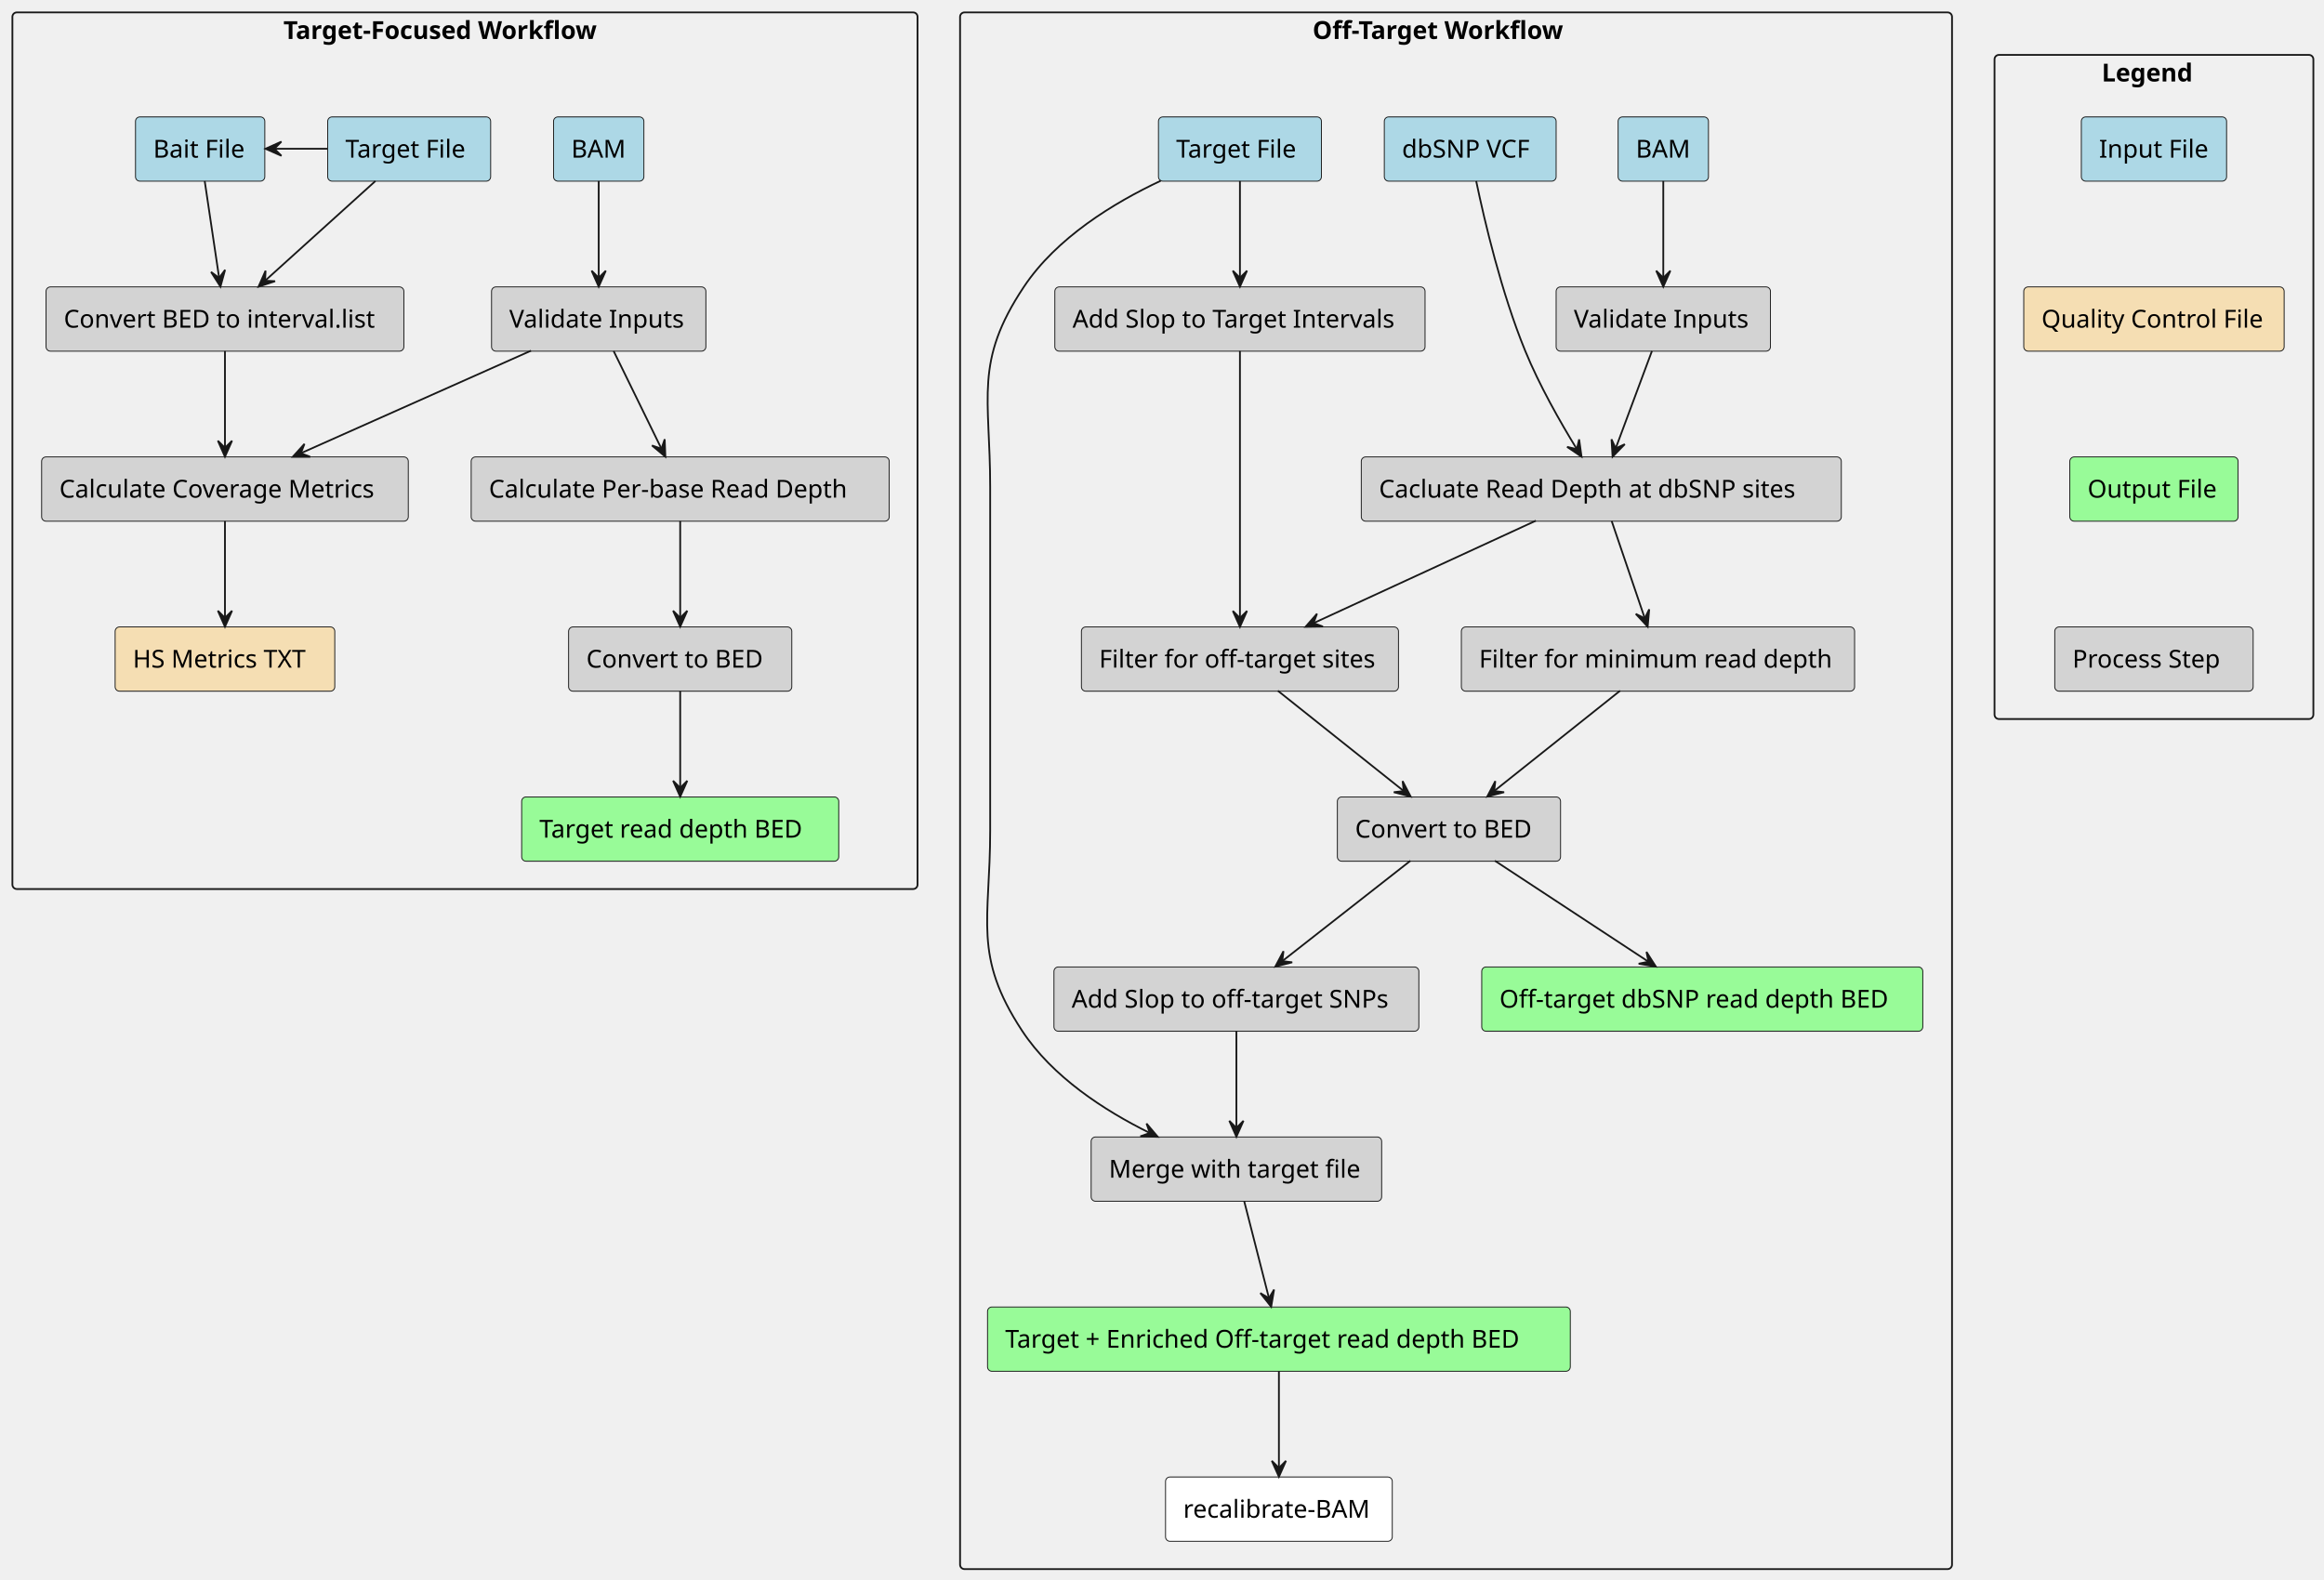
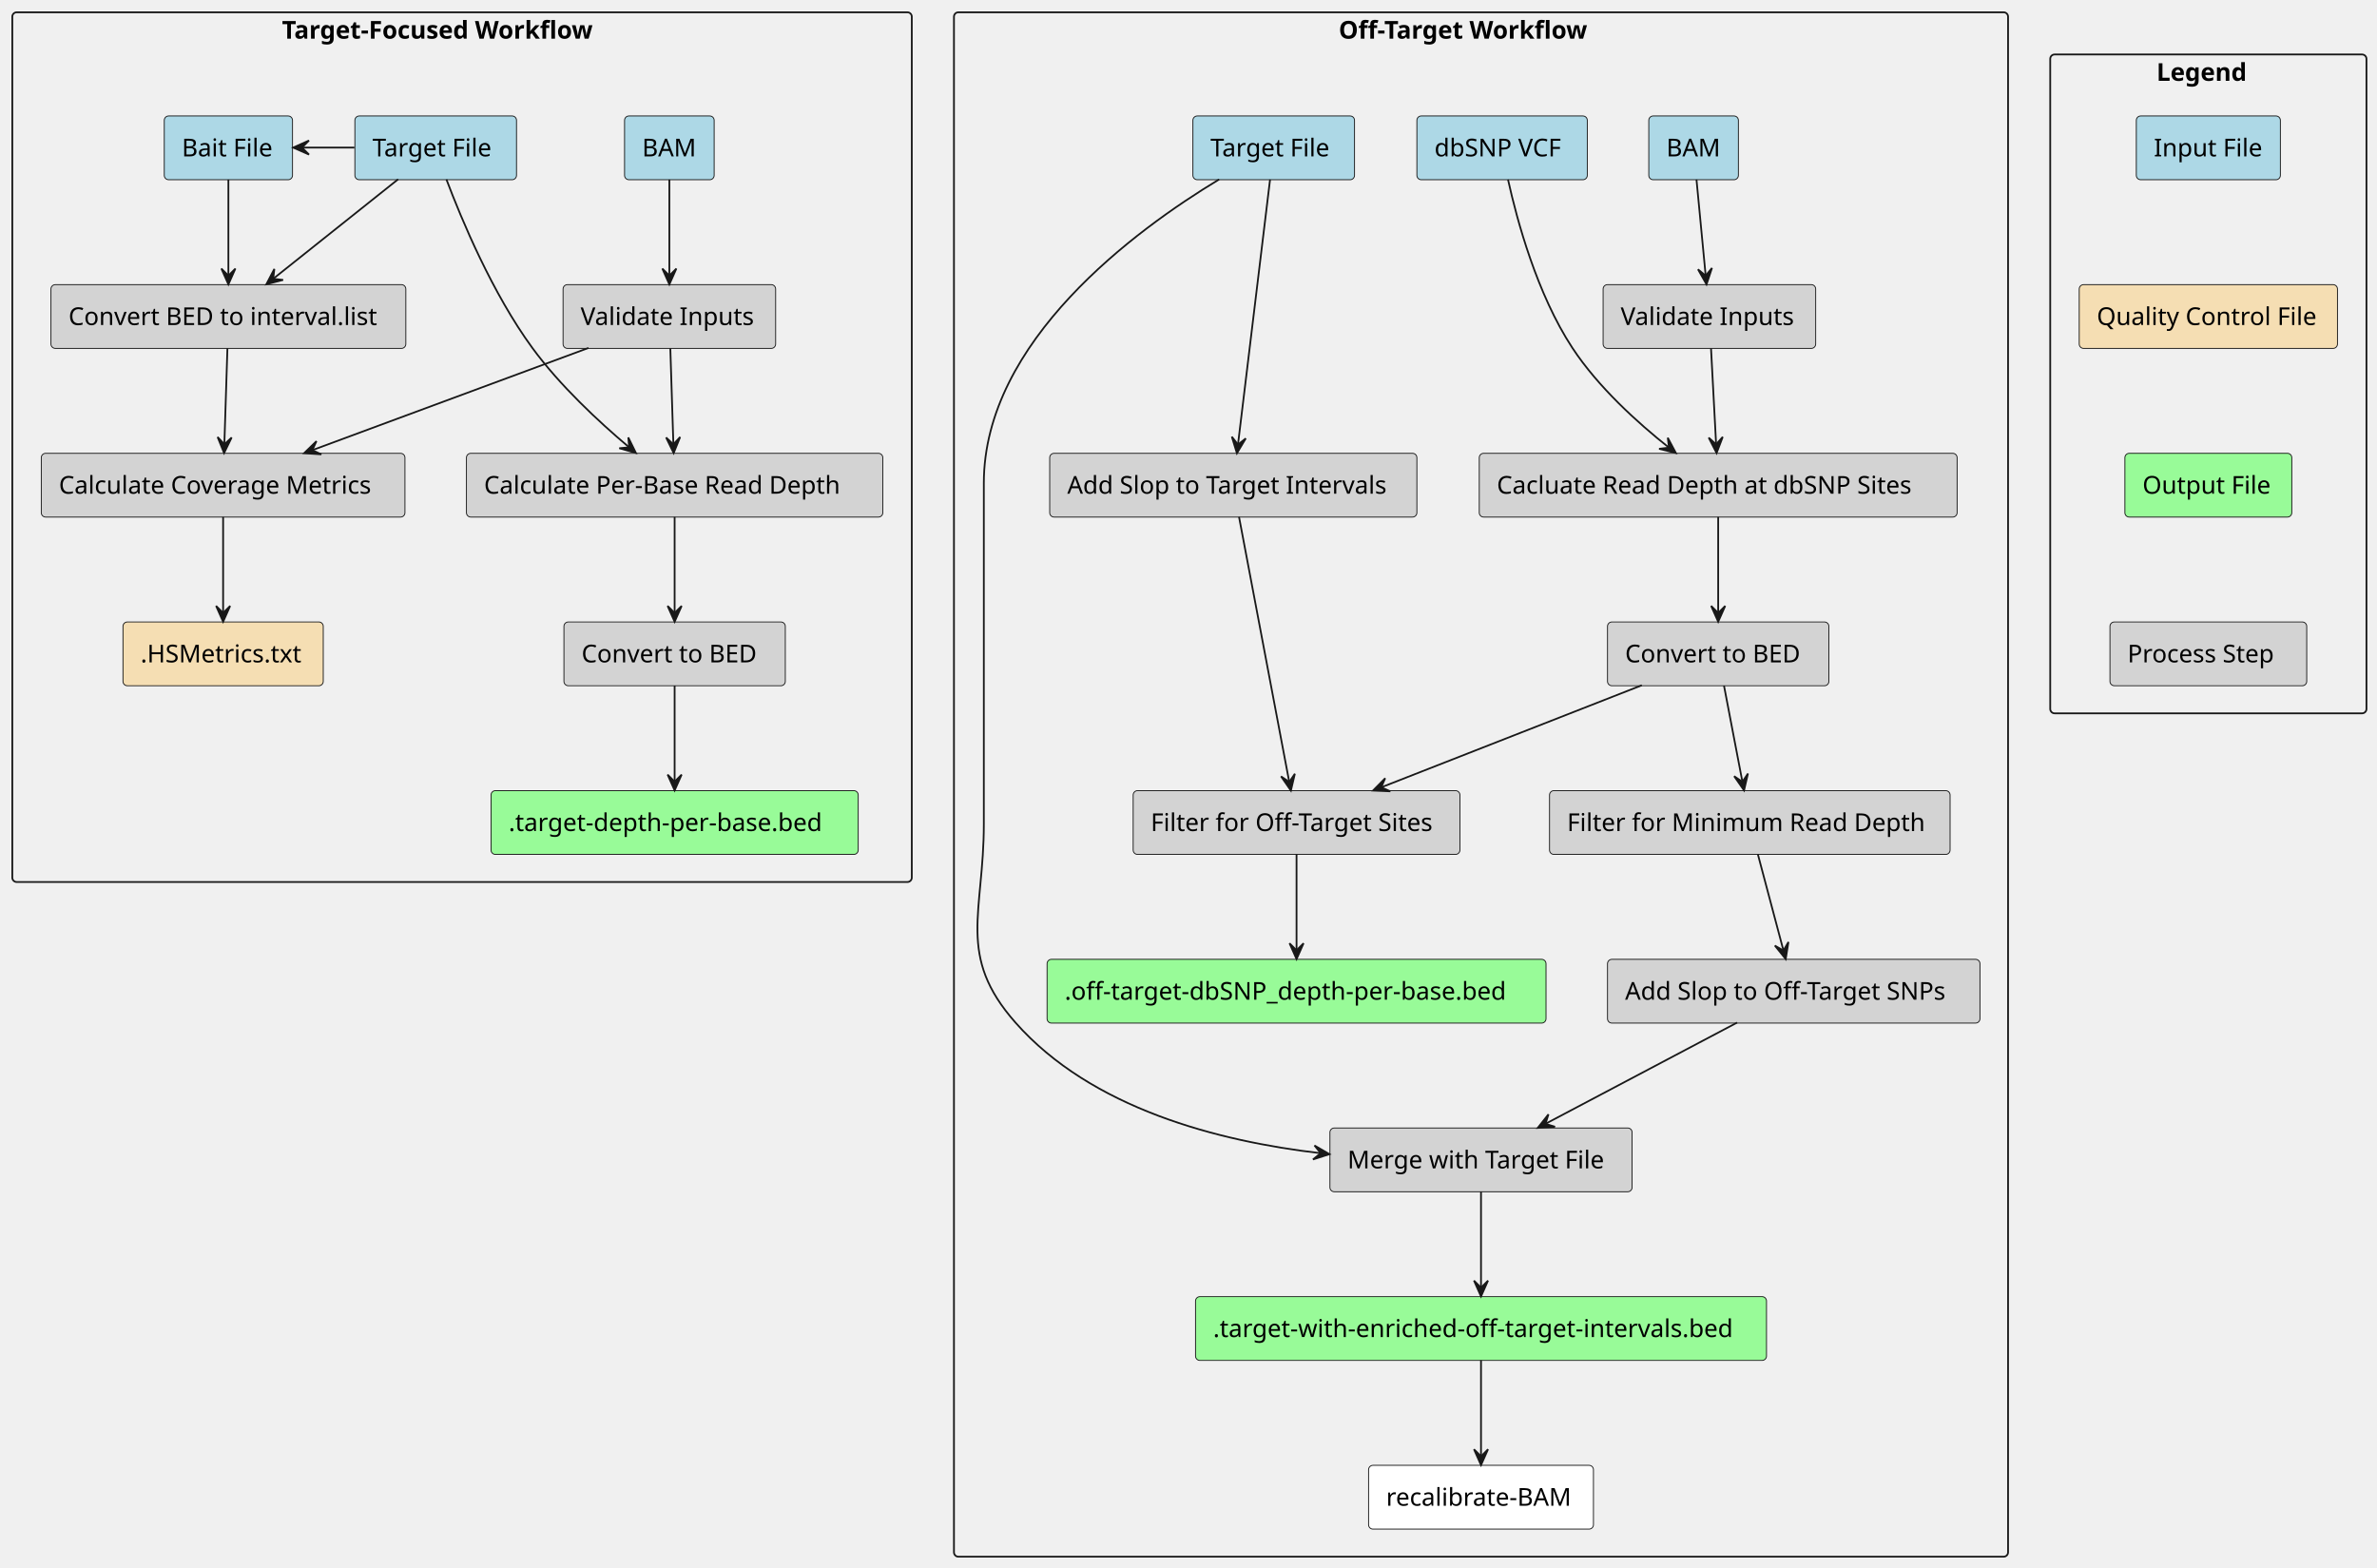
- <svg xmlns="http://www.w3.org/2000/svg" contentStyleType="text/css" height="892px" preserveAspectRatio="none" style="width:1312px;height:892px;background:#FFFFFF;" version="1.1" viewBox="0 0 1312 892" width="1312px" zoomAndPan="magnify">
+ <svg xmlns="http://www.w3.org/2000/svg" contentStyleType="text/css" height="892px" preserveAspectRatio="none" style="width:1353px;height:892px;background:#FFFFFF;" version="1.1" viewBox="0 0 1353 892" width="1353px" zoomAndPan="magnify">
  <defs />
  <g>
    <g id="cluster_Target-Focused Workflow">
-       <rect height="495" rx="2.5" ry="2.5" style="stroke:#181818;stroke-width:1.0;fill:none;" width="511" x="7" y="7" />
-       <text fill="#000000" font-family="sans-serif" font-size="14" font-weight="bold" lengthAdjust="spacing" textLength="205" x="160" y="21.995">Target-Focused Workflow</text>
+       <rect height="495" rx="2.5" ry="2.5" style="stroke:#181818;stroke-width:1.0;fill:none;" width="512" x="7" y="7" />
+       <text fill="#000000" font-family="sans-serif" font-size="14" font-weight="bold" lengthAdjust="spacing" textLength="205" x="160.5" y="21.995">Target-Focused Workflow</text>
    </g>
    <g id="cluster_Input1">
-       <rect height="68" rx="2.5" ry="2.5" style="stroke:#00000000;stroke-width:1.0;fill:none;" width="320" x="60" y="50" />
-       <text fill="#000000" font-family="sans-serif" font-size="0" font-weight="bold" lengthAdjust="spacing" textLength="0" x="220" y="52">Input</text>
+       <rect height="68" rx="2.5" ry="2.5" style="stroke:#00000000;stroke-width:1.0;fill:none;" width="233" x="77" y="50" />
+       <text fill="#000000" font-family="sans-serif" font-size="0" font-weight="bold" lengthAdjust="spacing" textLength="0" x="193.5" y="52">Input</text>
    </g>
    <g id="cluster_Off-Target Workflow">
-       <rect height="879" rx="2.5" ry="2.5" style="stroke:#181818;stroke-width:1.0;fill:none;" width="560" x="542" y="7" />
-       <text fill="#000000" font-family="sans-serif" font-size="14" font-weight="bold" lengthAdjust="spacing" textLength="162" x="741" y="21.995">Off-Target Workflow</text>
+       <rect height="879" rx="2.5" ry="2.5" style="stroke:#181818;stroke-width:1.0;fill:none;" width="600" x="543" y="7" />
+       <text fill="#000000" font-family="sans-serif" font-size="14" font-weight="bold" lengthAdjust="spacing" textLength="162" x="762" y="21.995">Off-Target Workflow</text>
    </g>
    <g id="cluster_Input2">
-       <rect height="68" rx="2.5" ry="2.5" style="stroke:#00000000;stroke-width:1.0;fill:none;" width="343" x="638" y="50" />
-       <text fill="#000000" font-family="sans-serif" font-size="0" font-weight="bold" lengthAdjust="spacing" textLength="0" x="809.5" y="52">Input</text>
+       <rect height="68" rx="2.5" ry="2.5" style="stroke:#00000000;stroke-width:1.0;fill:none;" width="343" x="663" y="50" />
+       <text fill="#000000" font-family="sans-serif" font-size="0" font-weight="bold" lengthAdjust="spacing" textLength="0" x="834.5" y="52">Input</text>
    </g>
    <g id="cluster_Legend">
-       <rect height="375" rx="2.5" ry="2.5" style="stroke:#181818;stroke-width:1.0;fill:none;" width="180" x="1126" y="31" />
-       <text fill="#000000" font-family="sans-serif" font-size="14" font-weight="bold" lengthAdjust="spacing" textLength="59" x="1186.5" y="45.995">Legend</text>
+       <rect height="375" rx="2.5" ry="2.5" style="stroke:#181818;stroke-width:1.0;fill:none;" width="180" x="1167" y="31" />
+       <text fill="#000000" font-family="sans-serif" font-size="14" font-weight="bold" lengthAdjust="spacing" textLength="59" x="1227.5" y="45.995">Legend</text>
+     </g>
+     <g id="elem_BAM1">
+       <rect fill="#ADD8E6" height="36.297" rx="2.5" ry="2.5" style="stroke:#181818;stroke-width:0.5;" width="51" x="355.5" y="66" />
+       <text fill="#000000" font-family="sans-serif" font-size="14" lengthAdjust="spacing" textLength="31" x="365.5" y="88.995">BAM</text>
    </g>
    <g id="elem_ValInputs1">
-       <rect fill="#D3D3D3" height="36.297" rx="2.5" ry="2.5" style="stroke:#181818;stroke-width:0.5;" width="121" x="277.5" y="162" />
-       <text fill="#000000" font-family="sans-serif" font-size="14" lengthAdjust="spacing" textLength="101" x="287.5" y="184.995">Validate Inputs</text>
+       <rect fill="#D3D3D3" height="36.297" rx="2.5" ry="2.5" style="stroke:#181818;stroke-width:0.5;" width="121" x="320.5" y="162" />
+       <text fill="#000000" font-family="sans-serif" font-size="14" lengthAdjust="spacing" textLength="101" x="330.5" y="184.995">Validate Inputs</text>
    </g>
    <g id="elem_CalcReadDepth">
-       <rect fill="#D3D3D3" height="36.297" rx="2.5" ry="2.5" style="stroke:#181818;stroke-width:0.5;" width="236" x="266" y="258" />
-       <text fill="#000000" font-family="sans-serif" font-size="14" lengthAdjust="spacing" textLength="216" x="276" y="280.995">Calculate Per-base Read Depth</text>
+       <rect fill="#D3D3D3" height="36.297" rx="2.5" ry="2.5" style="stroke:#181818;stroke-width:0.5;" width="237" x="265.5" y="258" />
+       <text fill="#000000" font-family="sans-serif" font-size="14" lengthAdjust="spacing" textLength="217" x="275.5" y="280.995">Calculate Per-Base Read Depth</text>
    </g>
    <g id="elem_ConvBEDtoIntervalList">
-       <rect fill="#D3D3D3" height="36.297" rx="2.5" ry="2.5" style="stroke:#181818;stroke-width:0.5;" width="202" x="26" y="162" />
-       <text fill="#000000" font-family="sans-serif" font-size="14" lengthAdjust="spacing" textLength="182" x="36" y="184.995">Convert BED to interval.list</text>
+       <rect fill="#D3D3D3" height="36.297" rx="2.5" ry="2.5" style="stroke:#181818;stroke-width:0.5;" width="202" x="29" y="162" />
+       <text fill="#000000" font-family="sans-serif" font-size="14" lengthAdjust="spacing" textLength="182" x="39" y="184.995">Convert BED to interval.list</text>
    </g>
    <g id="elem_ConvtoBED1">
      <rect fill="#D3D3D3" height="36.297" rx="2.5" ry="2.5" style="stroke:#181818;stroke-width:0.5;" width="126" x="321" y="354" />
      <text fill="#000000" font-family="sans-serif" font-size="14" lengthAdjust="spacing" textLength="106" x="331" y="376.995">Convert to BED</text>
    </g>
    <g id="elem_CalcCovMetrics">
      <rect fill="#D3D3D3" height="36.297" rx="2.5" ry="2.5" style="stroke:#181818;stroke-width:0.5;" width="207" x="23.5" y="258" />
      <text fill="#000000" font-family="sans-serif" font-size="14" lengthAdjust="spacing" textLength="187" x="33.5" y="280.995">Calculate Coverage Metrics</text>
    </g>
    <g id="elem_TargetReadDepthBED">
-       <rect fill="#98FB98" height="36.297" rx="2.5" ry="2.5" style="stroke:#181818;stroke-width:0.5;" width="179" x="294.5" y="450" />
-       <text fill="#000000" font-family="sans-serif" font-size="14" lengthAdjust="spacing" textLength="159" x="304.5" y="472.995">Target read depth BED</text>
+       <rect fill="#98FB98" height="36.297" rx="2.5" ry="2.5" style="stroke:#181818;stroke-width:0.5;" width="209" x="279.5" y="450" />
+       <text fill="#000000" font-family="sans-serif" font-size="14" lengthAdjust="spacing" textLength="189" x="289.5" y="472.995">.target-depth-per-base.bed</text>
    </g>
    <g id="elem_HSMetrics">
-       <rect fill="#F5DEB3" height="36.297" rx="2.5" ry="2.5" style="stroke:#181818;stroke-width:0.5;" width="124" x="65" y="354" />
-       <text fill="#000000" font-family="sans-serif" font-size="14" lengthAdjust="spacing" textLength="104" x="75" y="376.995">HS Metrics TXT</text>
+       <rect fill="#F5DEB3" height="36.297" rx="2.5" ry="2.5" style="stroke:#181818;stroke-width:0.5;" width="114" x="70" y="354" />
+       <text fill="#000000" font-family="sans-serif" font-size="14" lengthAdjust="spacing" textLength="94" x="80" y="376.995">.HSMetrics.txt</text>
    </g>
    <g id="elem_TargetFile1">
-       <rect fill="#ADD8E6" height="36.297" rx="2.5" ry="2.5" style="stroke:#181818;stroke-width:0.5;" width="92" x="185" y="66" />
-       <text fill="#000000" font-family="sans-serif" font-size="14" lengthAdjust="spacing" textLength="72" x="195" y="88.995">Target File</text>
+       <rect fill="#ADD8E6" height="36.297" rx="2.5" ry="2.5" style="stroke:#181818;stroke-width:0.5;" width="92" x="202" y="66" />
+       <text fill="#000000" font-family="sans-serif" font-size="14" lengthAdjust="spacing" textLength="72" x="212" y="88.995">Target File</text>
    </g>
    <g id="elem_BaitFile">
-       <rect fill="#ADD8E6" height="36.297" rx="2.5" ry="2.5" style="stroke:#181818;stroke-width:0.5;" width="73" x="76.5" y="66" />
-       <text fill="#000000" font-family="sans-serif" font-size="14" lengthAdjust="spacing" textLength="53" x="86.5" y="88.995">Bait File</text>
-     </g>
-     <g id="elem_BAM1">
-       <rect fill="#ADD8E6" height="36.297" rx="2.5" ry="2.5" style="stroke:#181818;stroke-width:0.5;" width="51" x="312.5" y="66" />
-       <text fill="#000000" font-family="sans-serif" font-size="14" lengthAdjust="spacing" textLength="31" x="322.5" y="88.995">BAM</text>
+       <rect fill="#ADD8E6" height="36.297" rx="2.5" ry="2.5" style="stroke:#181818;stroke-width:0.5;" width="73" x="93.5" y="66" />
+       <text fill="#000000" font-family="sans-serif" font-size="14" lengthAdjust="spacing" textLength="53" x="103.5" y="88.995">Bait File</text>
    </g>
    <g id="elem_ValInputs2">
-       <rect fill="#D3D3D3" height="36.297" rx="2.5" ry="2.5" style="stroke:#181818;stroke-width:0.5;" width="121" x="878.5" y="162" />
-       <text fill="#000000" font-family="sans-serif" font-size="14" lengthAdjust="spacing" textLength="101" x="888.5" y="184.995">Validate Inputs</text>
+       <rect fill="#D3D3D3" height="36.297" rx="2.5" ry="2.5" style="stroke:#181818;stroke-width:0.5;" width="121" x="912.5" y="162" />
+       <text fill="#000000" font-family="sans-serif" font-size="14" lengthAdjust="spacing" textLength="101" x="922.5" y="184.995">Validate Inputs</text>
    </g>
    <g id="elem_CalcReadDepthAtdbSNP">
-       <rect fill="#D3D3D3" height="36.297" rx="2.5" ry="2.5" style="stroke:#181818;stroke-width:0.5;" width="271" x="768.5" y="258" />
-       <text fill="#000000" font-family="sans-serif" font-size="14" lengthAdjust="spacing" textLength="251" x="778.5" y="280.995">Cacluate Read Depth at dbSNP sites</text>
+       <rect fill="#D3D3D3" height="36.297" rx="2.5" ry="2.5" style="stroke:#181818;stroke-width:0.5;" width="272" x="842" y="258" />
+       <text fill="#000000" font-family="sans-serif" font-size="14" lengthAdjust="spacing" textLength="252" x="852" y="280.995">Cacluate Read Depth at dbSNP Sites</text>
    </g>
    <g id="elem_FilterReadDepth">
-       <rect fill="#D3D3D3" height="36.297" rx="2.5" ry="2.5" style="stroke:#181818;stroke-width:0.5;" width="222" x="825" y="354" />
-       <text fill="#000000" font-family="sans-serif" font-size="14" lengthAdjust="spacing" textLength="202" x="835" y="376.995">Filter for minimum read depth</text>
+       <rect fill="#D3D3D3" height="36.297" rx="2.5" ry="2.5" style="stroke:#181818;stroke-width:0.5;" width="228" x="882" y="450" />
+       <text fill="#000000" font-family="sans-serif" font-size="14" lengthAdjust="spacing" textLength="208" x="892" y="472.995">Filter for Minimum Read Depth</text>
    </g>
    <g id="elem_FilterOffTarget">
-       <rect fill="#D3D3D3" height="36.297" rx="2.5" ry="2.5" style="stroke:#181818;stroke-width:0.5;" width="179" x="610.5" y="354" />
-       <text fill="#000000" font-family="sans-serif" font-size="14" lengthAdjust="spacing" textLength="159" x="620.5" y="376.995">Filter for off-target sites</text>
+       <rect fill="#D3D3D3" height="36.297" rx="2.5" ry="2.5" style="stroke:#181818;stroke-width:0.5;" width="186" x="645" y="450" />
+       <text fill="#000000" font-family="sans-serif" font-size="14" lengthAdjust="spacing" textLength="166" x="655" y="472.995">Filter for Off-Target Sites</text>
    </g>
    <g id="elem_ConvtoBED2">
-       <rect fill="#D3D3D3" height="36.297" rx="2.5" ry="2.5" style="stroke:#181818;stroke-width:0.5;" width="126" x="755" y="450" />
-       <text fill="#000000" font-family="sans-serif" font-size="14" lengthAdjust="spacing" textLength="106" x="765" y="472.995">Convert to BED</text>
+       <rect fill="#D3D3D3" height="36.297" rx="2.5" ry="2.5" style="stroke:#181818;stroke-width:0.5;" width="126" x="915" y="354" />
+       <text fill="#000000" font-family="sans-serif" font-size="14" lengthAdjust="spacing" textLength="106" x="925" y="376.995">Convert to BED</text>
    </g>
    <g id="elem_AddSlopOffTarget">
-       <rect fill="#D3D3D3" height="36.297" rx="2.5" ry="2.5" style="stroke:#181818;stroke-width:0.5;" width="206" x="595" y="546" />
-       <text fill="#000000" font-family="sans-serif" font-size="14" lengthAdjust="spacing" textLength="186" x="605" y="568.995">Add Slop to off-target SNPs</text>
+       <rect fill="#D3D3D3" height="36.297" rx="2.5" ry="2.5" style="stroke:#181818;stroke-width:0.5;" width="212" x="915" y="546" />
+       <text fill="#000000" font-family="sans-serif" font-size="14" lengthAdjust="spacing" textLength="192" x="925" y="568.995">Add Slop to Off-Target SNPs</text>
    </g>
    <g id="elem_MergeWithTarget">
-       <rect fill="#D3D3D3" height="36.297" rx="2.5" ry="2.5" style="stroke:#181818;stroke-width:0.5;" width="164" x="616" y="642" />
-       <text fill="#000000" font-family="sans-serif" font-size="14" lengthAdjust="spacing" textLength="144" x="626" y="664.995">Merge with target file</text>
+       <rect fill="#D3D3D3" height="36.297" rx="2.5" ry="2.5" style="stroke:#181818;stroke-width:0.5;" width="172" x="757" y="642" />
+       <text fill="#000000" font-family="sans-serif" font-size="14" lengthAdjust="spacing" textLength="152" x="767" y="664.995">Merge with Target File</text>
    </g>
    <g id="elem_AddSlopTarget">
-       <rect fill="#D3D3D3" height="36.297" rx="2.5" ry="2.5" style="stroke:#181818;stroke-width:0.5;" width="209" x="595.5" y="162" />
-       <text fill="#000000" font-family="sans-serif" font-size="14" lengthAdjust="spacing" textLength="189" x="605.5" y="184.995">Add Slop to Target Intervals</text>
+       <rect fill="#D3D3D3" height="36.297" rx="2.5" ry="2.5" style="stroke:#181818;stroke-width:0.5;" width="209" x="597.5" y="258" />
+       <text fill="#000000" font-family="sans-serif" font-size="14" lengthAdjust="spacing" textLength="189" x="607.5" y="280.995">Add Slop to Target Intervals</text>
    </g>
    <g id="elem_TargetPlusOffTargetReadDepthBED">
-       <rect fill="#98FB98" height="36.297" rx="2.5" ry="2.5" style="stroke:#181818;stroke-width:0.5;" width="329" x="557.5" y="738" />
-       <text fill="#000000" font-family="sans-serif" font-size="14" lengthAdjust="spacing" textLength="309" x="567.5" y="760.995">Target + Enriched Off-target read depth BED</text>
+       <rect fill="#98FB98" height="36.297" rx="2.5" ry="2.5" style="stroke:#181818;stroke-width:0.5;" width="325" x="680.5" y="738" />
+       <text fill="#000000" font-family="sans-serif" font-size="14" lengthAdjust="spacing" textLength="305" x="690.5" y="760.995">.target-with-enriched-off-target-intervals.bed</text>
    </g>
    <g id="elem_OffTargetReadDepth">
-       <rect fill="#98FB98" height="36.297" rx="2.5" ry="2.5" style="stroke:#181818;stroke-width:0.5;" width="249" x="836.5" y="546" />
-       <text fill="#000000" font-family="sans-serif" font-size="14" lengthAdjust="spacing" textLength="229" x="846.5" y="568.995">Off-target dbSNP read depth BED</text>
+       <rect fill="#98FB98" height="36.297" rx="2.5" ry="2.5" style="stroke:#181818;stroke-width:0.5;" width="284" x="596" y="546" />
+       <text fill="#000000" font-family="sans-serif" font-size="14" lengthAdjust="spacing" textLength="264" x="606" y="568.995">.off-target-dbSNP_depth-per-base.bed</text>
    </g>
    <g id="elem_RecalBAM">
-       <rect fill="#FFFFFF" height="36.297" rx="2.5" ry="2.5" style="stroke:#181818;stroke-width:0.5;" width="128" x="658" y="834" />
-       <text fill="#000000" font-family="sans-serif" font-size="14" lengthAdjust="spacing" textLength="108" x="668" y="856.995">recalibrate-BAM</text>
+       <rect fill="#FFFFFF" height="36.297" rx="2.5" ry="2.5" style="stroke:#181818;stroke-width:0.5;" width="128" x="779" y="834" />
+       <text fill="#000000" font-family="sans-serif" font-size="14" lengthAdjust="spacing" textLength="108" x="789" y="856.995">recalibrate-BAM</text>
    </g>
    <g id="elem_TargetFile2">
-       <rect fill="#ADD8E6" height="36.297" rx="2.5" ry="2.5" style="stroke:#181818;stroke-width:0.5;" width="92" x="654" y="66" />
-       <text fill="#000000" font-family="sans-serif" font-size="14" lengthAdjust="spacing" textLength="72" x="664" y="88.995">Target File</text>
+       <rect fill="#ADD8E6" height="36.297" rx="2.5" ry="2.5" style="stroke:#181818;stroke-width:0.5;" width="92" x="679" y="66" />
+       <text fill="#000000" font-family="sans-serif" font-size="14" lengthAdjust="spacing" textLength="72" x="689" y="88.995">Target File</text>
    </g>
    <g id="elem_dbSNP_VCF">
-       <rect fill="#ADD8E6" height="36.297" rx="2.5" ry="2.5" style="stroke:#181818;stroke-width:0.5;" width="97" x="781.5" y="66" />
-       <text fill="#000000" font-family="sans-serif" font-size="14" lengthAdjust="spacing" textLength="77" x="791.5" y="88.995">dbSNP VCF</text>
+       <rect fill="#ADD8E6" height="36.297" rx="2.5" ry="2.5" style="stroke:#181818;stroke-width:0.5;" width="97" x="806.5" y="66" />
+       <text fill="#000000" font-family="sans-serif" font-size="14" lengthAdjust="spacing" textLength="77" x="816.5" y="88.995">dbSNP VCF</text>
    </g>
    <g id="elem_BAM2">
-       <rect fill="#ADD8E6" height="36.297" rx="2.5" ry="2.5" style="stroke:#181818;stroke-width:0.5;" width="51" x="913.5" y="66" />
-       <text fill="#000000" font-family="sans-serif" font-size="14" lengthAdjust="spacing" textLength="31" x="923.5" y="88.995">BAM</text>
+       <rect fill="#ADD8E6" height="36.297" rx="2.5" ry="2.5" style="stroke:#181818;stroke-width:0.5;" width="51" x="938.5" y="66" />
+       <text fill="#000000" font-family="sans-serif" font-size="14" lengthAdjust="spacing" textLength="31" x="948.5" y="88.995">BAM</text>
    </g>
    <g id="elem_IF">
-       <rect fill="#ADD8E6" height="36.297" rx="2.5" ry="2.5" style="stroke:#181818;stroke-width:0.5;" width="82" x="1175" y="66" />
-       <text fill="#000000" font-family="sans-serif" font-size="14" lengthAdjust="spacing" textLength="62" x="1185" y="88.995">Input File</text>
+       <rect fill="#ADD8E6" height="36.297" rx="2.5" ry="2.5" style="stroke:#181818;stroke-width:0.5;" width="82" x="1216" y="66" />
+       <text fill="#000000" font-family="sans-serif" font-size="14" lengthAdjust="spacing" textLength="62" x="1226" y="88.995">Input File</text>
    </g>
    <g id="elem_QC">
-       <rect fill="#F5DEB3" height="36.297" rx="2.5" ry="2.5" style="stroke:#181818;stroke-width:0.5;" width="147" x="1142.5" y="162" />
-       <text fill="#000000" font-family="sans-serif" font-size="14" lengthAdjust="spacing" textLength="127" x="1152.5" y="184.995">Quality Control File</text>
+       <rect fill="#F5DEB3" height="36.297" rx="2.5" ry="2.5" style="stroke:#181818;stroke-width:0.5;" width="147" x="1183.5" y="162" />
+       <text fill="#000000" font-family="sans-serif" font-size="14" lengthAdjust="spacing" textLength="127" x="1193.5" y="184.995">Quality Control File</text>
    </g>
    <g id="elem_OF">
-       <rect fill="#98FB98" height="36.297" rx="2.5" ry="2.5" style="stroke:#181818;stroke-width:0.5;" width="95" x="1168.5" y="258" />
-       <text fill="#000000" font-family="sans-serif" font-size="14" lengthAdjust="spacing" textLength="75" x="1178.5" y="280.995">Output File</text>
+       <rect fill="#98FB98" height="36.297" rx="2.5" ry="2.5" style="stroke:#181818;stroke-width:0.5;" width="95" x="1209.5" y="258" />
+       <text fill="#000000" font-family="sans-serif" font-size="14" lengthAdjust="spacing" textLength="75" x="1219.5" y="280.995">Output File</text>
    </g>
    <g id="elem_PS">
-       <rect fill="#D3D3D3" height="36.297" rx="2.5" ry="2.5" style="stroke:#181818;stroke-width:0.5;" width="112" x="1160" y="354" />
-       <text fill="#000000" font-family="sans-serif" font-size="14" lengthAdjust="spacing" textLength="92" x="1170" y="376.995">Process Step</text>
+       <rect fill="#D3D3D3" height="36.297" rx="2.5" ry="2.5" style="stroke:#181818;stroke-width:0.5;" width="112" x="1201" y="354" />
+       <text fill="#000000" font-family="sans-serif" font-size="14" lengthAdjust="spacing" textLength="92" x="1211" y="376.995">Process Step</text>
+     </g>
+     <g id="link_BAM1_ValInputs1">
+       <path d="M381,102.24 C381,117.48 381,139.81 381,156.46 " fill="none" id="BAM1-to-ValInputs1" style="stroke:#181818;stroke-width:1.0;" />
+       <polygon fill="#181818" points="381,161.87,385,152.87,381,156.87,377,152.87,381,161.87" style="stroke:#181818;stroke-width:1.0;" />
+     </g>
+     <g id="link_BaitFile_ConvBEDtoIntervalList">
+       <path d="M130,102.24 C130,117.48 130,139.81 130,156.46 " fill="none" id="BaitFile-to-ConvBEDtoIntervalList" style="stroke:#181818;stroke-width:1.0;" />
+       <polygon fill="#181818" points="130,161.87,134,152.87,130,156.87,126,152.87,130,161.87" style="stroke:#181818;stroke-width:1.0;" />
    </g>
    <g id="link_BaitFile_TargetFile1">
-       <path d="M155.05,84 C164.94,84 174.84,84 184.73,84 " fill="none" id="BaitFile-backto-TargetFile1" style="stroke:#181818;stroke-width:1.0;" />
-       <polygon fill="#181818" points="149.88,84,158.891,87.974,154.88,83.986,158.869,79.974,149.88,84" style="stroke:#181818;stroke-width:1.0;" />
+       <path d="M172.05,84 C181.94,84 191.84,84 201.73,84 " fill="none" id="BaitFile-backto-TargetFile1" style="stroke:#181818;stroke-width:1.0;" />
+       <polygon fill="#181818" points="166.88,84,175.891,87.974,171.88,83.986,175.869,79.974,166.88,84" style="stroke:#181818;stroke-width:1.0;" />
    </g>
    <g id="link_TargetFile1_ConvBEDtoIntervalList">
-       <path d="M211.92,102.24 C194.48,118.01 168.63,141.37 150.04,158.17 " fill="none" id="TargetFile1-to-ConvBEDtoIntervalList" style="stroke:#181818;stroke-width:1.0;" />
-       <polygon fill="#181818" points="145.95,161.87,155.303,158.785,149.653,158.51,149.927,152.86,145.95,161.87" style="stroke:#181818;stroke-width:1.0;" />
-     </g>
-     <g id="link_TargetFile2_AddSlopTarget">
-       <path d="M700,102.24 C700,117.48 700,139.81 700,156.46 " fill="none" id="TargetFile2-to-AddSlopTarget" style="stroke:#181818;stroke-width:1.0;" />
-       <polygon fill="#181818" points="700,161.87,704,152.87,700,156.87,696,152.87,700,161.87" style="stroke:#181818;stroke-width:1.0;" />
-     </g>
-     <g id="link_TargetFile2_MergeWithTarget">
-       <path d="M655.35,102.04 C628.66,114.57 596.46,134.27 578,162 C549.79,204.4 559,224.07 559,275 C559,275 559,275 559,469 C559,519.86 549.09,539.49 577,582 C594.11,608.06 623.43,627.05 648.92,639.65 " fill="none" id="TargetFile2-to-MergeWithTarget" style="stroke:#181818;stroke-width:1.0;" />
-       <polygon fill="#181818" points="653.63,641.93,647.263,634.416,649.127,639.757,643.786,641.621,653.63,641.93" style="stroke:#181818;stroke-width:1.0;" />
-     </g>
-     <g id="link_BaitFile_ConvBEDtoIntervalList">
-       <path d="M115.57,102.24 C117.86,117.61 121.22,140.2 123.71,156.89 " fill="none" id="BaitFile-to-ConvBEDtoIntervalList" style="stroke:#181818;stroke-width:1.0;" />
-       <polygon fill="#181818" points="124.45,161.87,127.068,152.375,123.707,156.925,119.157,153.564,124.45,161.87" style="stroke:#181818;stroke-width:1.0;" />
-     </g>
-     <g id="link_BAM1_ValInputs1">
-       <path d="M338,102.24 C338,117.48 338,139.81 338,156.46 " fill="none" id="BAM1-to-ValInputs1" style="stroke:#181818;stroke-width:1.0;" />
-       <polygon fill="#181818" points="338,161.87,342,152.87,338,156.87,334,152.87,338,161.87" style="stroke:#181818;stroke-width:1.0;" />
-     </g>
-     <g id="link_BAM2_ValInputs2">
-       <path d="M939,102.24 C939,117.48 939,139.81 939,156.46 " fill="none" id="BAM2-to-ValInputs2" style="stroke:#181818;stroke-width:1.0;" />
-       <polygon fill="#181818" points="939,161.87,943,152.87,939,156.87,935,152.87,939,161.87" style="stroke:#181818;stroke-width:1.0;" />
-     </g>
-     <g id="link_dbSNP_VCF_CalcReadDepthAtdbSNP">
-       <path d="M833.38,102.27 C838.09,124.81 847.59,165.24 861,198 C868.99,217.52 880.83,238.33 890.07,253.38 " fill="none" id="dbSNP_VCF-to-CalcReadDepthAtdbSNP" style="stroke:#181818;stroke-width:1.0;" />
-       <polygon fill="#181818" points="892.84,257.87,891.491,248.114,890.203,253.622,884.695,252.333,892.84,257.87" style="stroke:#181818;stroke-width:1.0;" />
+       <path d="M226.63,102.02 C206.71,117.89 176.96,141.59 155.73,158.5 " fill="none" id="TargetFile1-to-ConvBEDtoIntervalList" style="stroke:#181818;stroke-width:1.0;" />
+       <polygon fill="#181818" points="151.61,161.79,161.143,159.317,155.523,158.677,156.162,153.056,151.61,161.79" style="stroke:#181818;stroke-width:1.0;" />
+     </g>
+     <g id="link_TargetFile1_CalcReadDepth">
+       <path d="M254.11,102.13 C262.83,125.22 280.32,167.01 303,198 C318.64,219.36 340.61,239.83 357.73,254.28 " fill="none" id="TargetFile1-to-CalcReadDepth" style="stroke:#181818;stroke-width:1.0;" />
+       <polygon fill="#181818" points="361.97,257.82,357.633,248.977,358.135,254.612,352.5,255.114,361.97,257.82" style="stroke:#181818;stroke-width:1.0;" />
+     </g>
+     <g id="link_ConvBEDtoIntervalList_CalcCovMetrics">
+       <path d="M129.45,198.24 C128.96,213.48 128.25,235.81 127.72,252.46 " fill="none" id="ConvBEDtoIntervalList-to-CalcCovMetrics" style="stroke:#181818;stroke-width:1.0;" />
+       <polygon fill="#181818" points="127.55,257.87,131.856,249.012,127.721,252.873,123.861,248.738,127.55,257.87" style="stroke:#181818;stroke-width:1.0;" />
    </g>
    <g id="link_ValInputs1_CalcReadDepth">
-       <path d="M346.44,198.24 C354.02,213.74 365.2,236.59 373.39,253.32 " fill="none" id="ValInputs1-to-CalcReadDepth" style="stroke:#181818;stroke-width:1.0;" />
-       <polygon fill="#181818" points="375.62,257.87,375.248,248.028,373.418,253.381,368.066,251.551,375.62,257.87" style="stroke:#181818;stroke-width:1.0;" />
+       <path d="M381.55,198.24 C382.04,213.48 382.75,235.81 383.28,252.46 " fill="none" id="ValInputs1-to-CalcReadDepth" style="stroke:#181818;stroke-width:1.0;" />
+       <polygon fill="#181818" points="383.45,257.87,387.139,248.738,383.279,252.873,379.144,249.012,383.45,257.87" style="stroke:#181818;stroke-width:1.0;" />
    </g>
    <g id="link_ValInputs1_CalcCovMetrics">
-       <path d="M299.79,198.02 C263.31,214.28 208.4,238.74 170.31,255.71 " fill="none" id="ValInputs1-to-CalcCovMetrics" style="stroke:#181818;stroke-width:1.0;" />
-       <polygon fill="#181818" points="165.28,257.95,175.129,257.956,169.85,255.922,171.884,250.643,165.28,257.95" style="stroke:#181818;stroke-width:1.0;" />
-     </g>
-     <g id="link_ValInputs2_CalcReadDepthAtdbSNP">
-       <path d="M932.58,198.24 C926.86,213.61 918.45,236.2 912.23,252.89 " fill="none" id="ValInputs2-to-CalcReadDepthAtdbSNP" style="stroke:#181818;stroke-width:1.0;" />
-       <polygon fill="#181818" points="910.38,257.87,917.267,250.829,912.123,253.184,909.769,248.04,910.38,257.87" style="stroke:#181818;stroke-width:1.0;" />
-     </g>
-     <g id="link_ConvBEDtoIntervalList_CalcCovMetrics">
-       <path d="M127,198.24 C127,213.48 127,235.81 127,252.46 " fill="none" id="ConvBEDtoIntervalList-to-CalcCovMetrics" style="stroke:#181818;stroke-width:1.0;" />
-       <polygon fill="#181818" points="127,257.87,131,248.87,127,252.87,123,248.87,127,257.87" style="stroke:#181818;stroke-width:1.0;" />
+       <path d="M335,198.02 C290.73,214.41 223.9,239.14 178.01,256.12 " fill="none" id="ValInputs1-to-CalcCovMetrics" style="stroke:#181818;stroke-width:1.0;" />
+       <polygon fill="#181818" points="173.08,257.95,182.908,258.588,177.771,256.219,180.139,251.082,173.08,257.95" style="stroke:#181818;stroke-width:1.0;" />
    </g>
    <g id="link_CalcCovMetrics_HSMetrics">
      <path d="M127,294.24 C127,309.48 127,331.81 127,348.46 " fill="none" id="CalcCovMetrics-to-HSMetrics" style="stroke:#181818;stroke-width:1.0;" />
      <polygon fill="#181818" points="127,353.87,131,344.87,127,348.87,123,344.87,127,353.87" style="stroke:#181818;stroke-width:1.0;" />
    </g>
    <g id="link_CalcReadDepth_ConvtoBED1">
      <path d="M384,294.24 C384,309.48 384,331.81 384,348.46 " fill="none" id="CalcReadDepth-to-ConvtoBED1" style="stroke:#181818;stroke-width:1.0;" />
      <polygon fill="#181818" points="384,353.87,388,344.87,384,348.87,380,344.87,384,353.87" style="stroke:#181818;stroke-width:1.0;" />
    </g>
    <g id="link_ConvtoBED1_TargetReadDepthBED">
      <path d="M384,390.24 C384,405.48 384,427.81 384,444.46 " fill="none" id="ConvtoBED1-to-TargetReadDepthBED" style="stroke:#181818;stroke-width:1.0;" />
      <polygon fill="#181818" points="384,449.87,388,440.87,384,444.87,380,440.87,384,449.87" style="stroke:#181818;stroke-width:1.0;" />
    </g>
-     <g id="link_CalcReadDepthAtdbSNP_FilterReadDepth">
-       <path d="M909.87,294.24 C915.1,309.61 922.79,332.2 928.47,348.89 " fill="none" id="CalcReadDepthAtdbSNP-to-FilterReadDepth" style="stroke:#181818;stroke-width:1.0;" />
-       <polygon fill="#181818" points="930.17,353.87,931.048,344.06,928.555,349.138,923.477,346.645,930.17,353.87" style="stroke:#181818;stroke-width:1.0;" />
-     </g>
-     <g id="link_CalcReadDepthAtdbSNP_FilterOffTarget">
-       <path d="M867.06,294.02 C831.78,310.28 778.7,334.74 741.87,351.71 " fill="none" id="CalcReadDepthAtdbSNP-to-FilterOffTarget" style="stroke:#181818;stroke-width:1.0;" />
-       <polygon fill="#181818" points="737.01,353.95,746.858,353.804,741.548,351.852,743.501,346.543,737.01,353.95" style="stroke:#181818;stroke-width:1.0;" />
+     <g id="link_TargetFile2_AddSlopTarget">
+       <path d="M722.92,102.2 C718.74,136.67 709.36,214.23 704.71,252.61 " fill="none" id="TargetFile2-to-AddSlopTarget" style="stroke:#181818;stroke-width:1.0;" />
+       <polygon fill="#181818" points="704.06,257.98,709.11,249.524,704.659,253.016,701.167,248.566,704.06,257.98" style="stroke:#181818;stroke-width:1.0;" />
+     </g>
+     <g id="link_TargetFile2_MergeWithTarget">
+       <path d="M693.96,102.09 C646.17,130.94 560,194.18 560,275 C560,275 560,275 560,469 C560,519.86 544.35,543.87 578,582 C621.15,630.91 693.36,649.57 751.5,656.33 " fill="none" id="TargetFile2-to-MergeWithTarget" style="stroke:#181818;stroke-width:1.0;" />
+       <polygon fill="#181818" points="756.73,656.91,748.217,651.957,751.76,656.367,747.349,659.909,756.73,656.91" style="stroke:#181818;stroke-width:1.0;" />
+     </g>
+     <g id="link_dbSNP_VCF_CalcReadDepthAtdbSNP">
+       <path d="M858.38,102.24 C863.52,125.46 874.88,167.39 895,198 C909.66,220.29 932.1,240.59 949.96,254.75 " fill="none" id="dbSNP_VCF-to-CalcReadDepthAtdbSNP" style="stroke:#181818;stroke-width:1.0;" />
+       <polygon fill="#181818" points="953.93,257.85,949.308,249.153,949.992,254.768,944.377,255.453,953.93,257.85" style="stroke:#181818;stroke-width:1.0;" />
+     </g>
+     <g id="link_BAM2_ValInputs2">
+       <path d="M965.65,102.24 C967.12,117.61 969.28,140.2 970.88,156.89 " fill="none" id="BAM2-to-ValInputs2" style="stroke:#181818;stroke-width:1.0;" />
+       <polygon fill="#181818" points="971.36,161.87,974.468,152.525,970.875,156.894,966.506,153.3,971.36,161.87" style="stroke:#181818;stroke-width:1.0;" />
+     </g>
+     <g id="link_ValInputs2_CalcReadDepthAtdbSNP">
+       <path d="M973.92,198.24 C974.73,213.48 975.92,235.81 976.8,252.46 " fill="none" id="ValInputs2-to-CalcReadDepthAtdbSNP" style="stroke:#181818;stroke-width:1.0;" />
+       <polygon fill="#181818" points="977.09,257.87,980.595,248.666,976.818,252.877,972.607,249.101,977.09,257.87" style="stroke:#181818;stroke-width:1.0;" />
    </g>
    <g id="link_AddSlopTarget_FilterOffTarget">
-       <path d="M700,198.2 C700,232.67 700,310.23 700,348.61 " fill="none" id="AddSlopTarget-to-FilterOffTarget" style="stroke:#181818;stroke-width:1.0;" />
-       <polygon fill="#181818" points="700,353.98,704,344.98,700,348.98,696,344.98,700,353.98" style="stroke:#181818;stroke-width:1.0;" />
-     </g>
-     <g id="link_FilterReadDepth_ConvtoBED2">
-       <path d="M914.63,390.02 C894.71,405.89 864.96,429.59 843.73,446.5 " fill="none" id="FilterReadDepth-to-ConvtoBED2" style="stroke:#181818;stroke-width:1.0;" />
-       <polygon fill="#181818" points="839.61,449.79,849.143,447.317,843.523,446.677,844.162,441.056,839.61,449.79" style="stroke:#181818;stroke-width:1.0;" />
-     </g>
-     <g id="link_FilterOffTarget_ConvtoBED2">
-       <path d="M721.37,390.02 C741.29,405.89 771.04,429.59 792.27,446.5 " fill="none" id="FilterOffTarget-to-ConvtoBED2" style="stroke:#181818;stroke-width:1.0;" />
-       <polygon fill="#181818" points="796.39,449.79,791.838,441.056,792.477,446.677,786.857,447.317,796.39,449.79" style="stroke:#181818;stroke-width:1.0;" />
-     </g>
-     <g id="link_ConvtoBED2_OffTargetReadDepth">
-       <path d="M843.9,486.02 C868.24,502.03 904.7,525.99 930.45,542.92 " fill="none" id="ConvtoBED2-to-OffTargetReadDepth" style="stroke:#181818;stroke-width:1.0;" />
-       <polygon fill="#181818" points="934.81,545.79,929.507,537.49,930.639,543.033,925.096,544.164,934.81,545.79" style="stroke:#181818;stroke-width:1.0;" />
-     </g>
-     <g id="link_ConvtoBED2_AddSlopOffTarget">
-       <path d="M796.27,486.02 C776.01,501.89 745.75,525.59 724.17,542.5 " fill="none" id="ConvtoBED2-to-AddSlopOffTarget" style="stroke:#181818;stroke-width:1.0;" />
-       <polygon fill="#181818" points="719.97,545.79,729.519,543.376,723.902,542.702,724.577,537.085,719.97,545.79" style="stroke:#181818;stroke-width:1.0;" />
+       <path d="M705.26,294.2 C711.79,328.67 726.49,406.23 733.76,444.61 " fill="none" id="AddSlopTarget-to-FilterOffTarget" style="stroke:#181818;stroke-width:1.0;" />
+       <polygon fill="#181818" points="734.78,449.98,737.039,440.394,733.852,445.067,729.178,441.879,734.78,449.98" style="stroke:#181818;stroke-width:1.0;" />
+     </g>
+     <g id="link_CalcReadDepthAtdbSNP_ConvtoBED2">
+       <path d="M978,294.24 C978,309.48 978,331.81 978,348.46 " fill="none" id="CalcReadDepthAtdbSNP-to-ConvtoBED2" style="stroke:#181818;stroke-width:1.0;" />
+       <polygon fill="#181818" points="978,353.87,982,344.87,978,348.87,974,344.87,978,353.87" style="stroke:#181818;stroke-width:1.0;" />
+     </g>
+     <g id="link_ConvtoBED2_FilterOffTarget">
+       <path d="M934.54,390.02 C892.7,406.41 829.56,431.14 786.2,448.12 " fill="none" id="ConvtoBED2-to-FilterOffTarget" style="stroke:#181818;stroke-width:1.0;" />
+       <polygon fill="#181818" points="781.54,449.95,791.379,450.384,786.194,448.123,788.456,442.937,781.54,449.95" style="stroke:#181818;stroke-width:1.0;" />
+     </g>
+     <g id="link_ConvtoBED2_FilterReadDepth">
+       <path d="M981.3,390.24 C984.24,405.61 988.57,428.2 991.77,444.89 " fill="none" id="ConvtoBED2-to-FilterReadDepth" style="stroke:#181818;stroke-width:1.0;" />
+       <polygon fill="#181818" points="992.72,449.87,994.952,440.277,991.778,444.96,987.096,441.785,992.72,449.87" style="stroke:#181818;stroke-width:1.0;" />
+     </g>
+     <g id="link_FilterReadDepth_AddSlopOffTarget">
+       <path d="M1000.59,486.24 C1004.67,501.61 1010.68,524.2 1015.12,540.89 " fill="none" id="FilterReadDepth-to-AddSlopOffTarget" style="stroke:#181818;stroke-width:1.0;" />
+       <polygon fill="#181818" points="1016.44,545.87,1017.99,536.144,1015.154,541.038,1010.259,538.202,1016.44,545.87" style="stroke:#181818;stroke-width:1.0;" />
+     </g>
+     <g id="link_FilterOffTarget_OffTargetReadDepth">
+       <path d="M738,486.24 C738,501.48 738,523.81 738,540.46 " fill="none" id="FilterOffTarget-to-OffTargetReadDepth" style="stroke:#181818;stroke-width:1.0;" />
+       <polygon fill="#181818" points="738,545.87,742,536.87,738,540.87,734,536.87,738,545.87" style="stroke:#181818;stroke-width:1.0;" />
    </g>
    <g id="link_AddSlopOffTarget_MergeWithTarget">
-       <path d="M698,582.24 C698,597.48 698,619.81 698,636.46 " fill="none" id="AddSlopOffTarget-to-MergeWithTarget" style="stroke:#181818;stroke-width:1.0;" />
-       <polygon fill="#181818" points="698,641.87,702,632.87,698,636.87,694,632.87,698,641.87" style="stroke:#181818;stroke-width:1.0;" />
+       <path d="M988.77,582.02 C958.11,598.21 912.04,622.54 879.93,639.5 " fill="none" id="AddSlopOffTarget-to-MergeWithTarget" style="stroke:#181818;stroke-width:1.0;" />
+       <polygon fill="#181818" points="875.29,641.95,885.117,641.302,879.716,639.623,881.394,634.221,875.29,641.95" style="stroke:#181818;stroke-width:1.0;" />
    </g>
    <g id="link_MergeWithTarget_TargetPlusOffTargetReadDepthBED">
-       <path d="M702.4,678.24 C706.33,693.61 712.09,716.2 716.36,732.89 " fill="none" id="MergeWithTarget-to-TargetPlusOffTargetReadDepthBED" style="stroke:#181818;stroke-width:1.0;" />
-       <polygon fill="#181818" points="717.63,737.87,719.267,728.158,716.387,733.027,711.518,730.147,717.63,737.87" style="stroke:#181818;stroke-width:1.0;" />
+       <path d="M843,678.24 C843,693.48 843,715.81 843,732.46 " fill="none" id="MergeWithTarget-to-TargetPlusOffTargetReadDepthBED" style="stroke:#181818;stroke-width:1.0;" />
+       <polygon fill="#181818" points="843,737.87,847,728.87,843,732.87,839,728.87,843,737.87" style="stroke:#181818;stroke-width:1.0;" />
    </g>
    <g id="link_TargetPlusOffTargetReadDepthBED_RecalBAM">
-       <path d="M722,774.24 C722,789.48 722,811.81 722,828.46 " fill="none" id="TargetPlusOffTargetReadDepthBED-to-RecalBAM" style="stroke:#181818;stroke-width:1.0;" />
-       <polygon fill="#181818" points="722,833.87,726,824.87,722,828.87,718,824.87,722,833.87" style="stroke:#181818;stroke-width:1.0;" />
+       <path d="M843,774.24 C843,789.48 843,811.81 843,828.46 " fill="none" id="TargetPlusOffTargetReadDepthBED-to-RecalBAM" style="stroke:#181818;stroke-width:1.0;" />
+       <polygon fill="#181818" points="843,833.87,847,824.87,843,828.87,839,824.87,843,833.87" style="stroke:#181818;stroke-width:1.0;" />
    </g>
  </g>
</svg>
